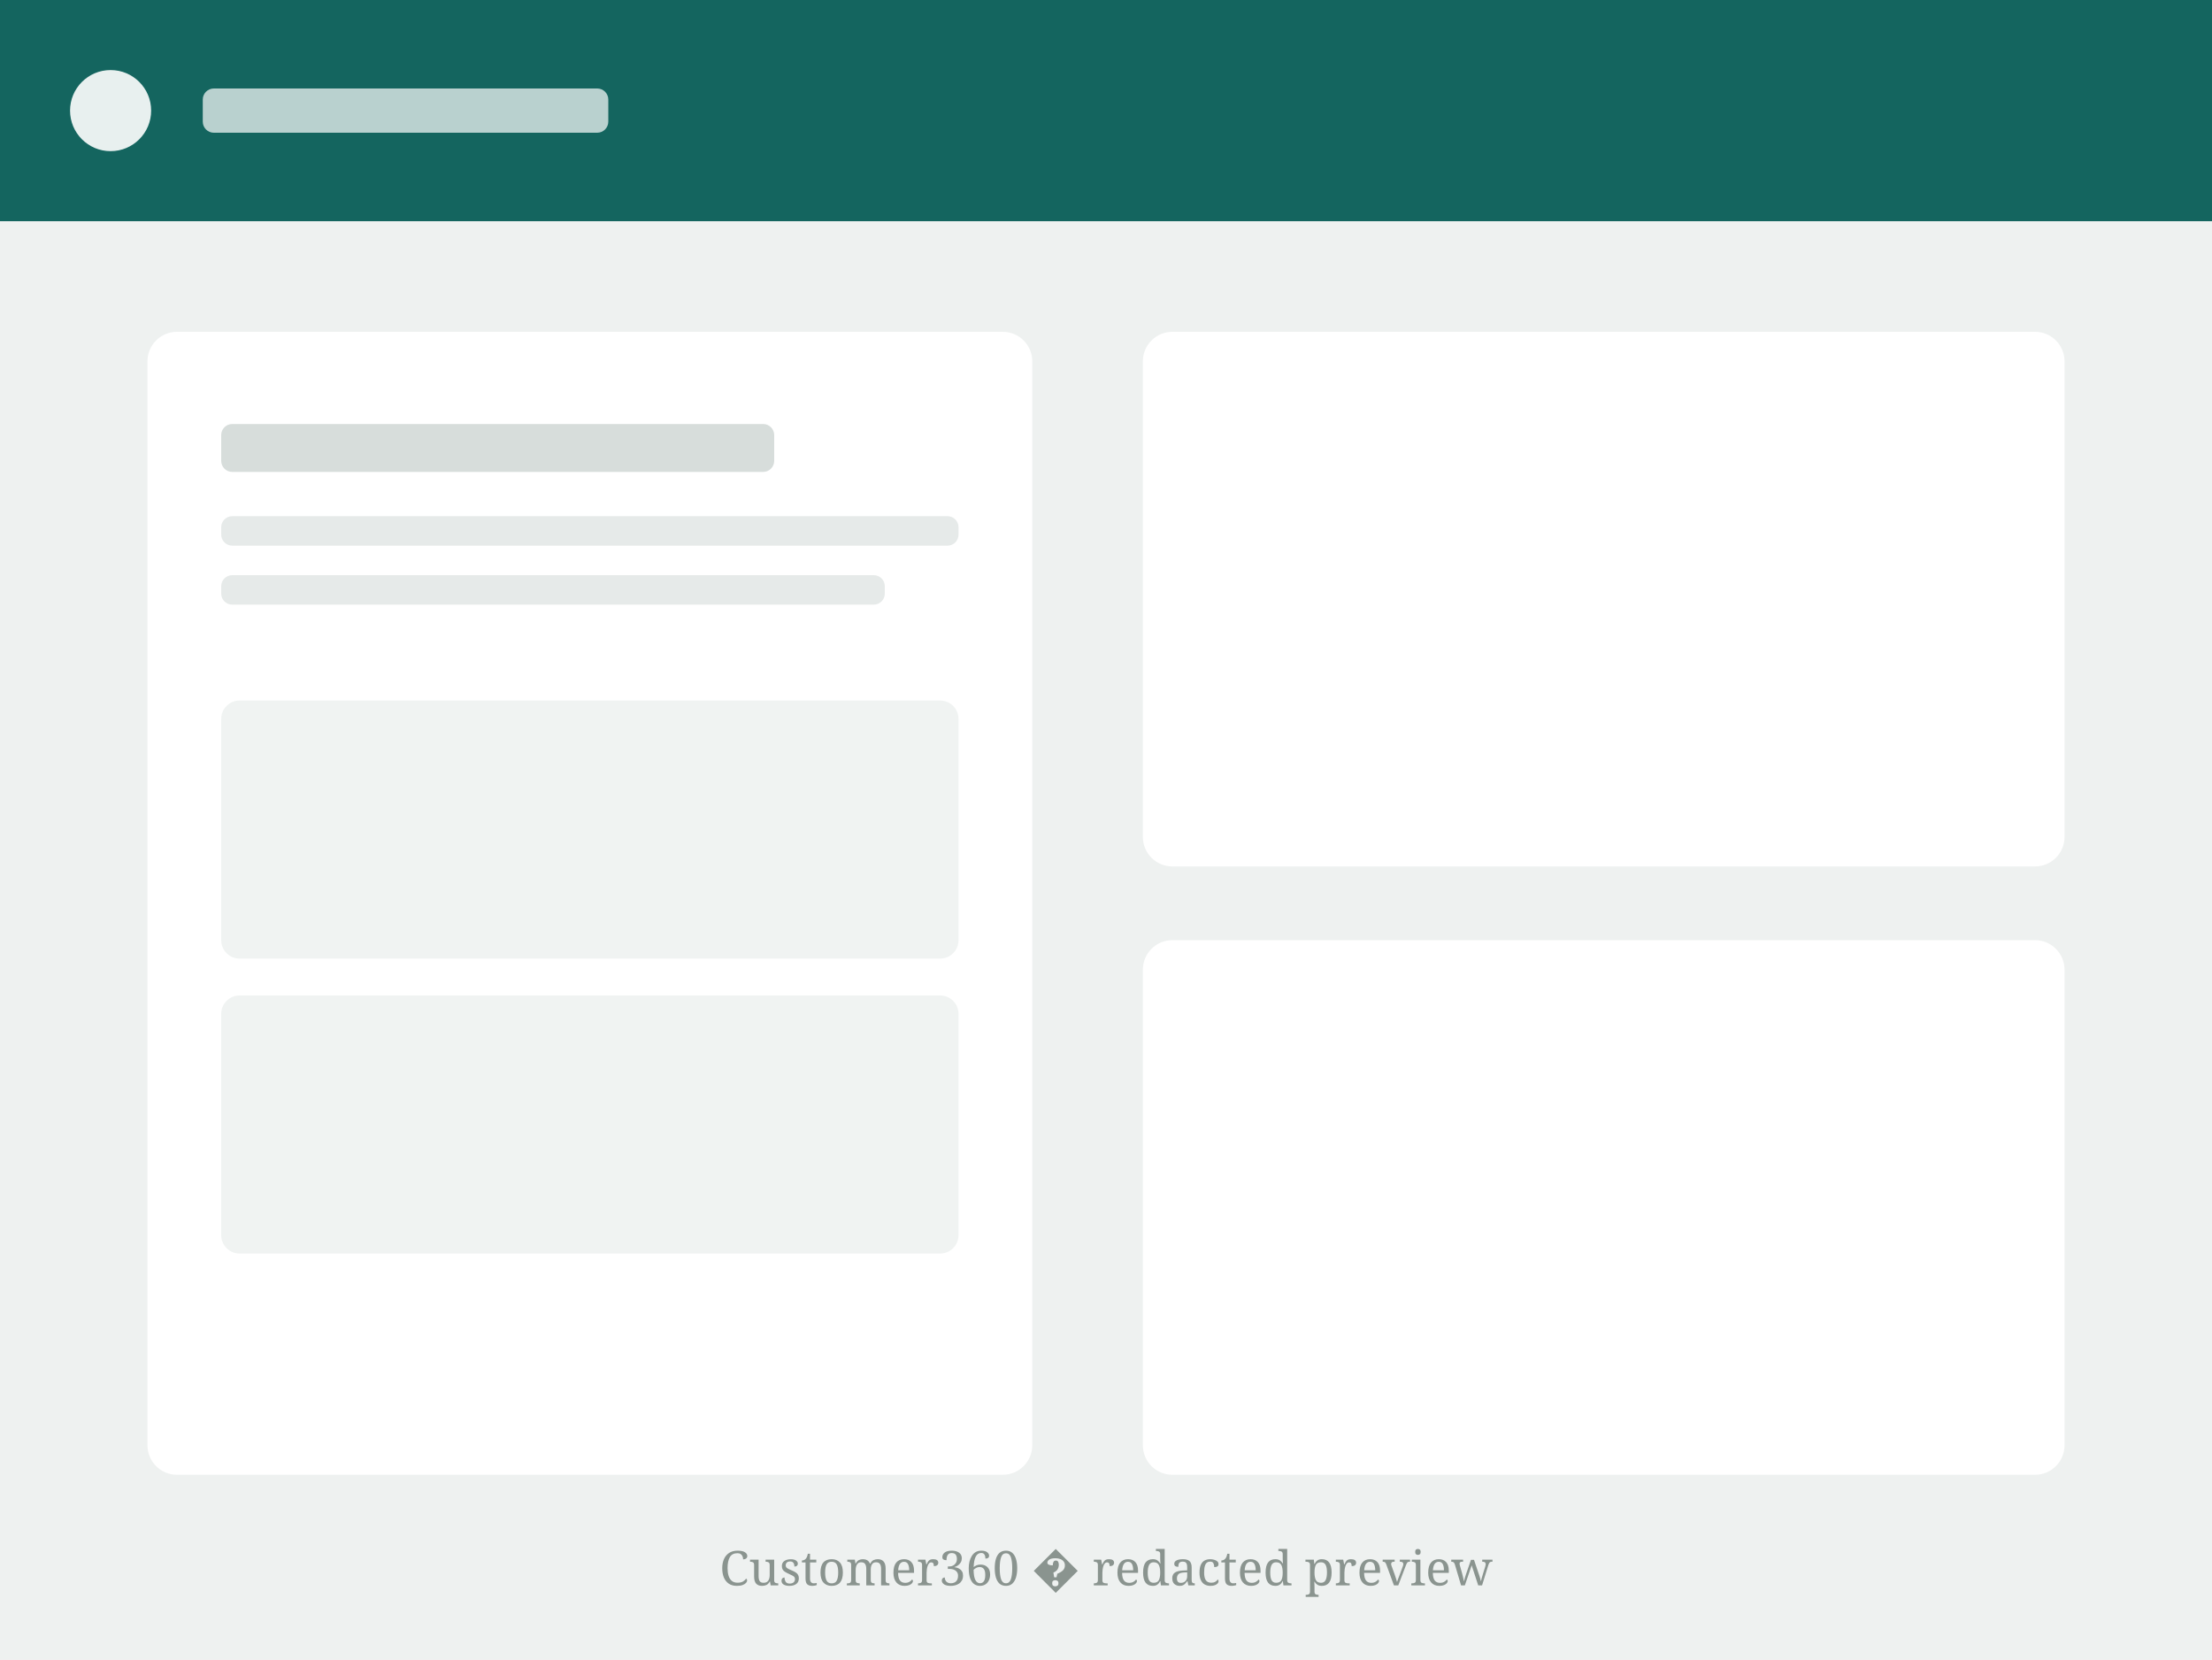
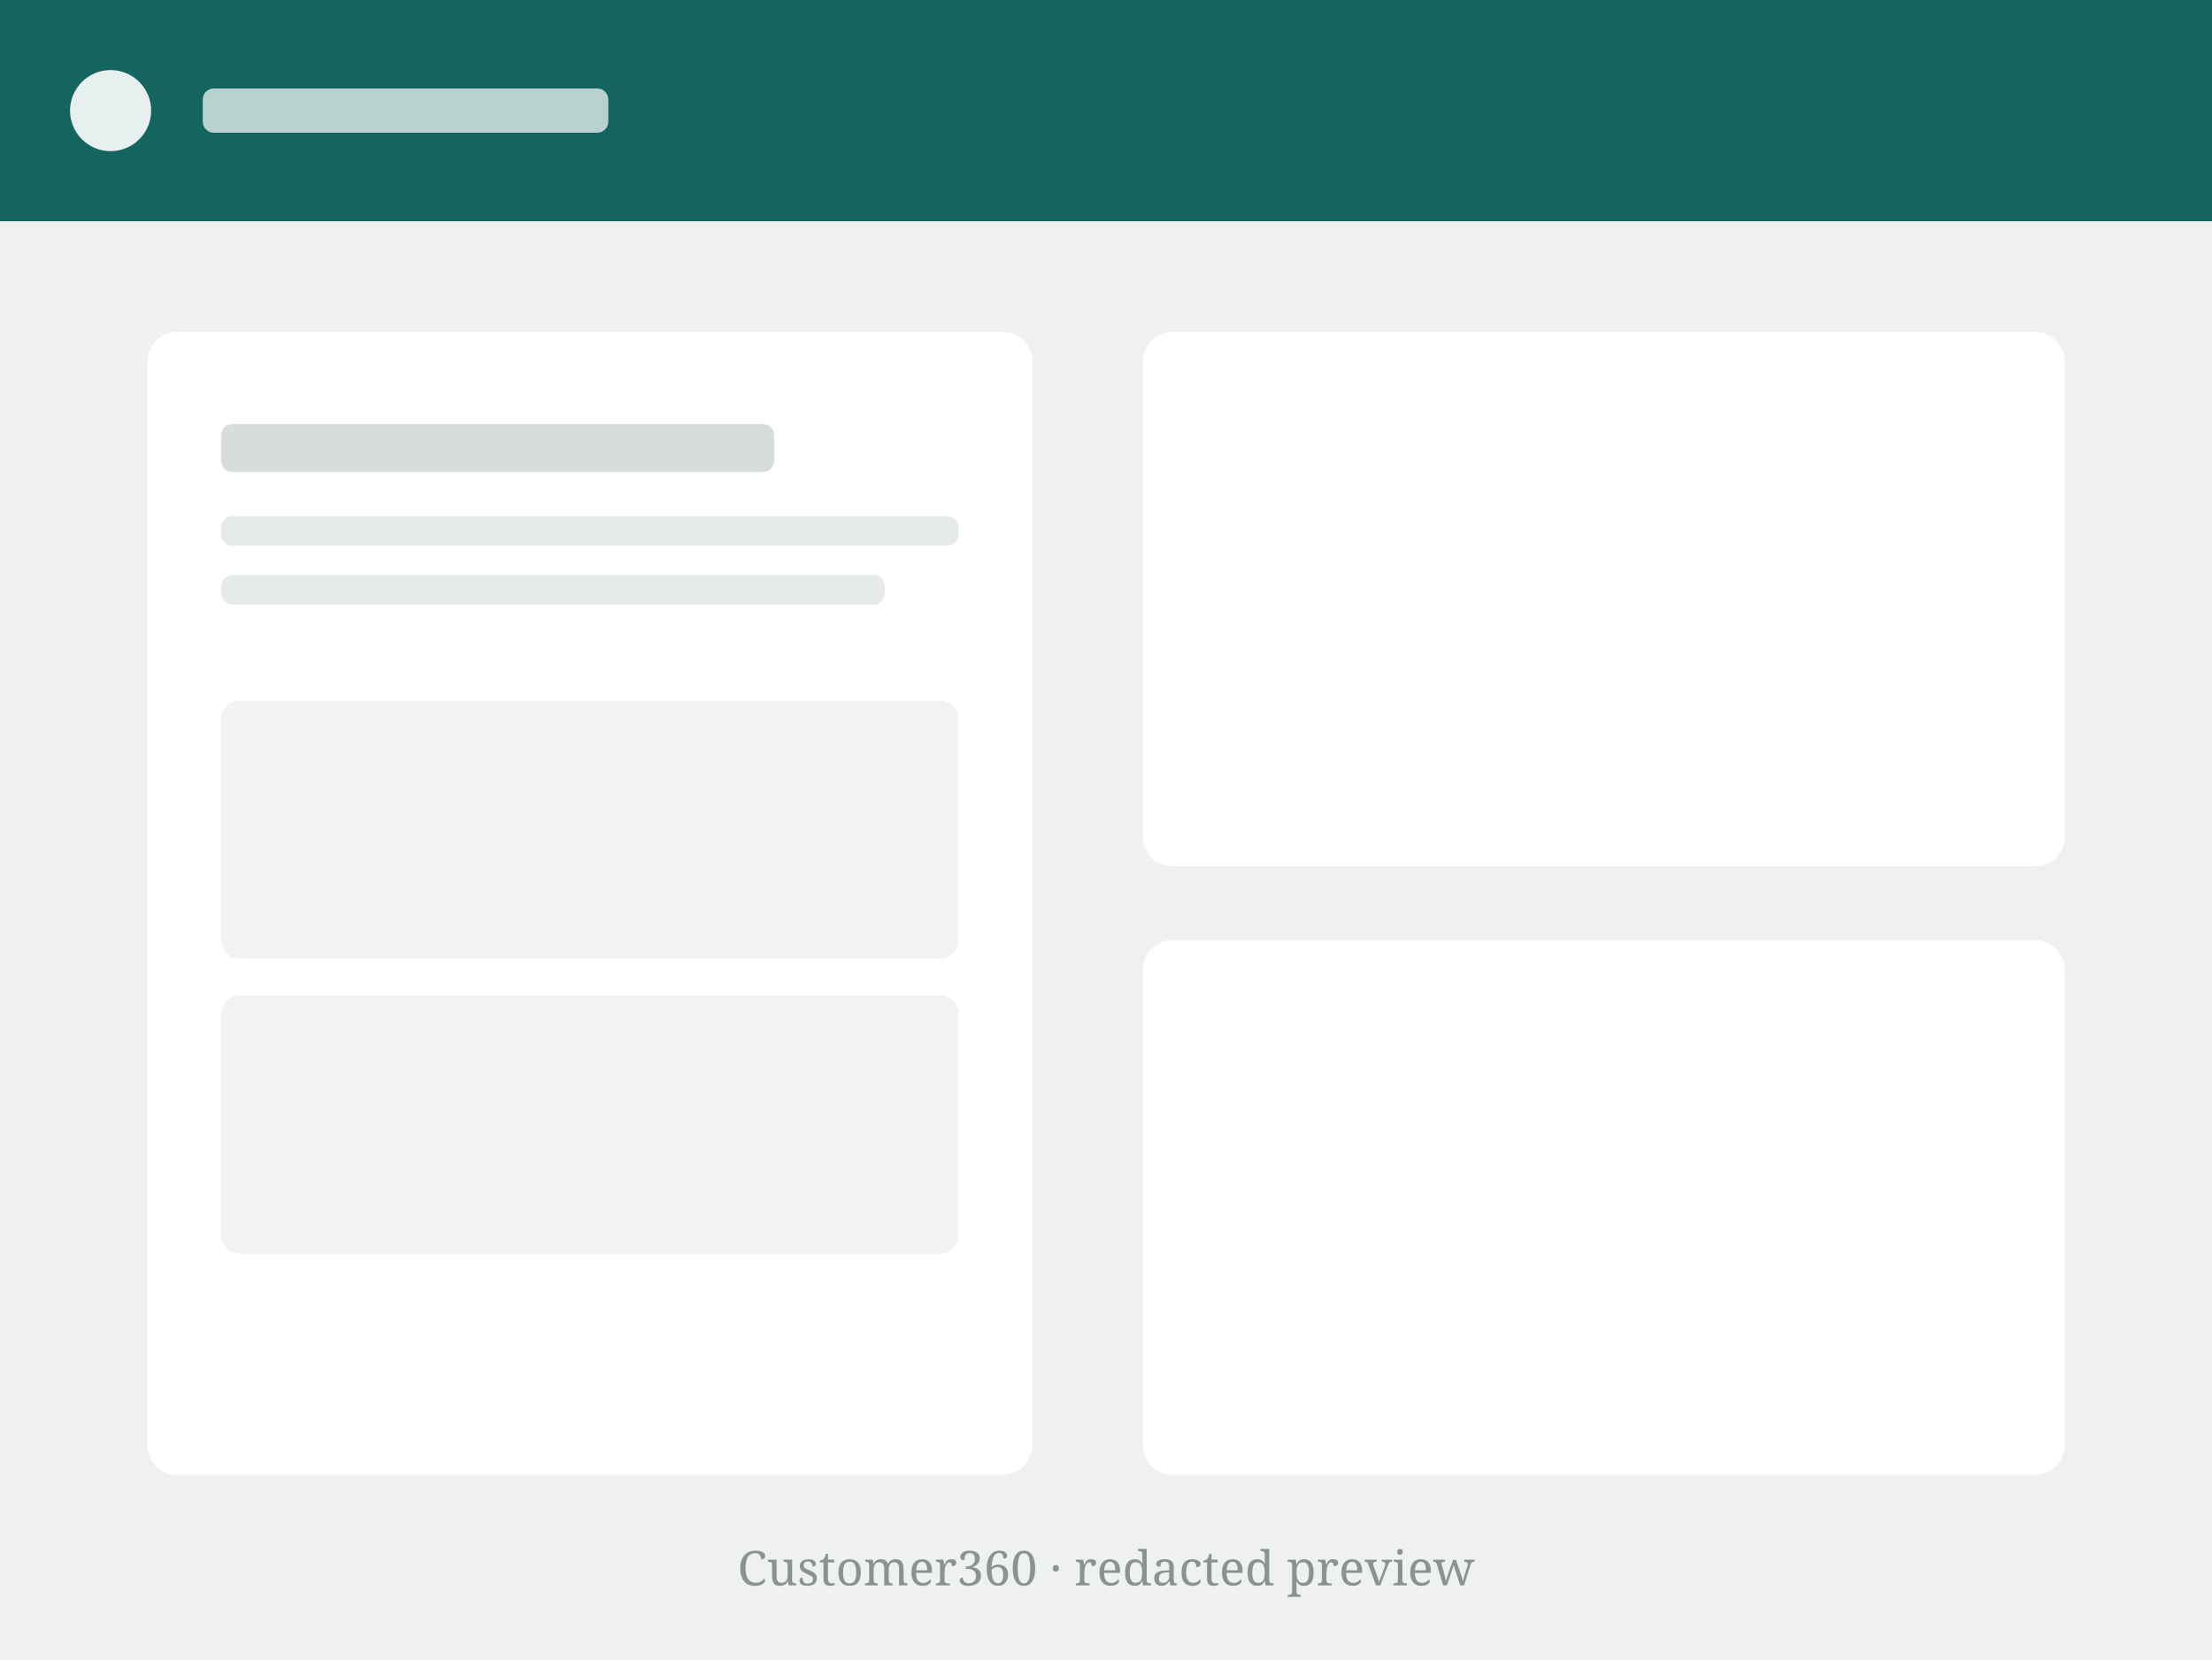
<svg xmlns="http://www.w3.org/2000/svg" width="1200" height="900" viewBox="0 0 1200 900" role="img" aria-label="Customer360 preview">
  <rect width="1200" height="900" fill="#eef1f0" />
  <rect x="0" y="0" width="1200" height="120" fill="#14655f" />
  <circle cx="60" cy="60" r="22" fill="#ffffff" opacity="0.9" />
  <rect x="110" y="48" width="220" height="24" rx="6" fill="#ffffff" opacity="0.7" />
  <rect x="80" y="180" width="480" height="620" rx="16" fill="#ffffff" />
  <rect x="620" y="180" width="500" height="290" rx="16" fill="#ffffff" />
  <rect x="620" y="510" width="500" height="290" rx="16" fill="#ffffff" />
  <rect x="120" y="230" width="300" height="26" rx="6" fill="#d7dddb" />
  <rect x="120" y="280" width="400" height="16" rx="6" fill="#e6eae9" />
  <rect x="120" y="312" width="360" height="16" rx="6" fill="#e6eae9" />
  <rect x="120" y="380" width="400" height="140" rx="10" fill="#f0f3f2" />
  <rect x="120" y="540" width="400" height="140" rx="10" fill="#f0f3f2" />
-   <text x="600" y="860" font-family="Georgia, serif" font-size="26" fill="#8a948f" text-anchor="middle">Customer360 � redacted preview</text>
+   <text x="600" y="860" font-family="Georgia, serif" font-size="26" fill="#8a948f" text-anchor="middle">Customer360 · redacted preview</text>
</svg>
